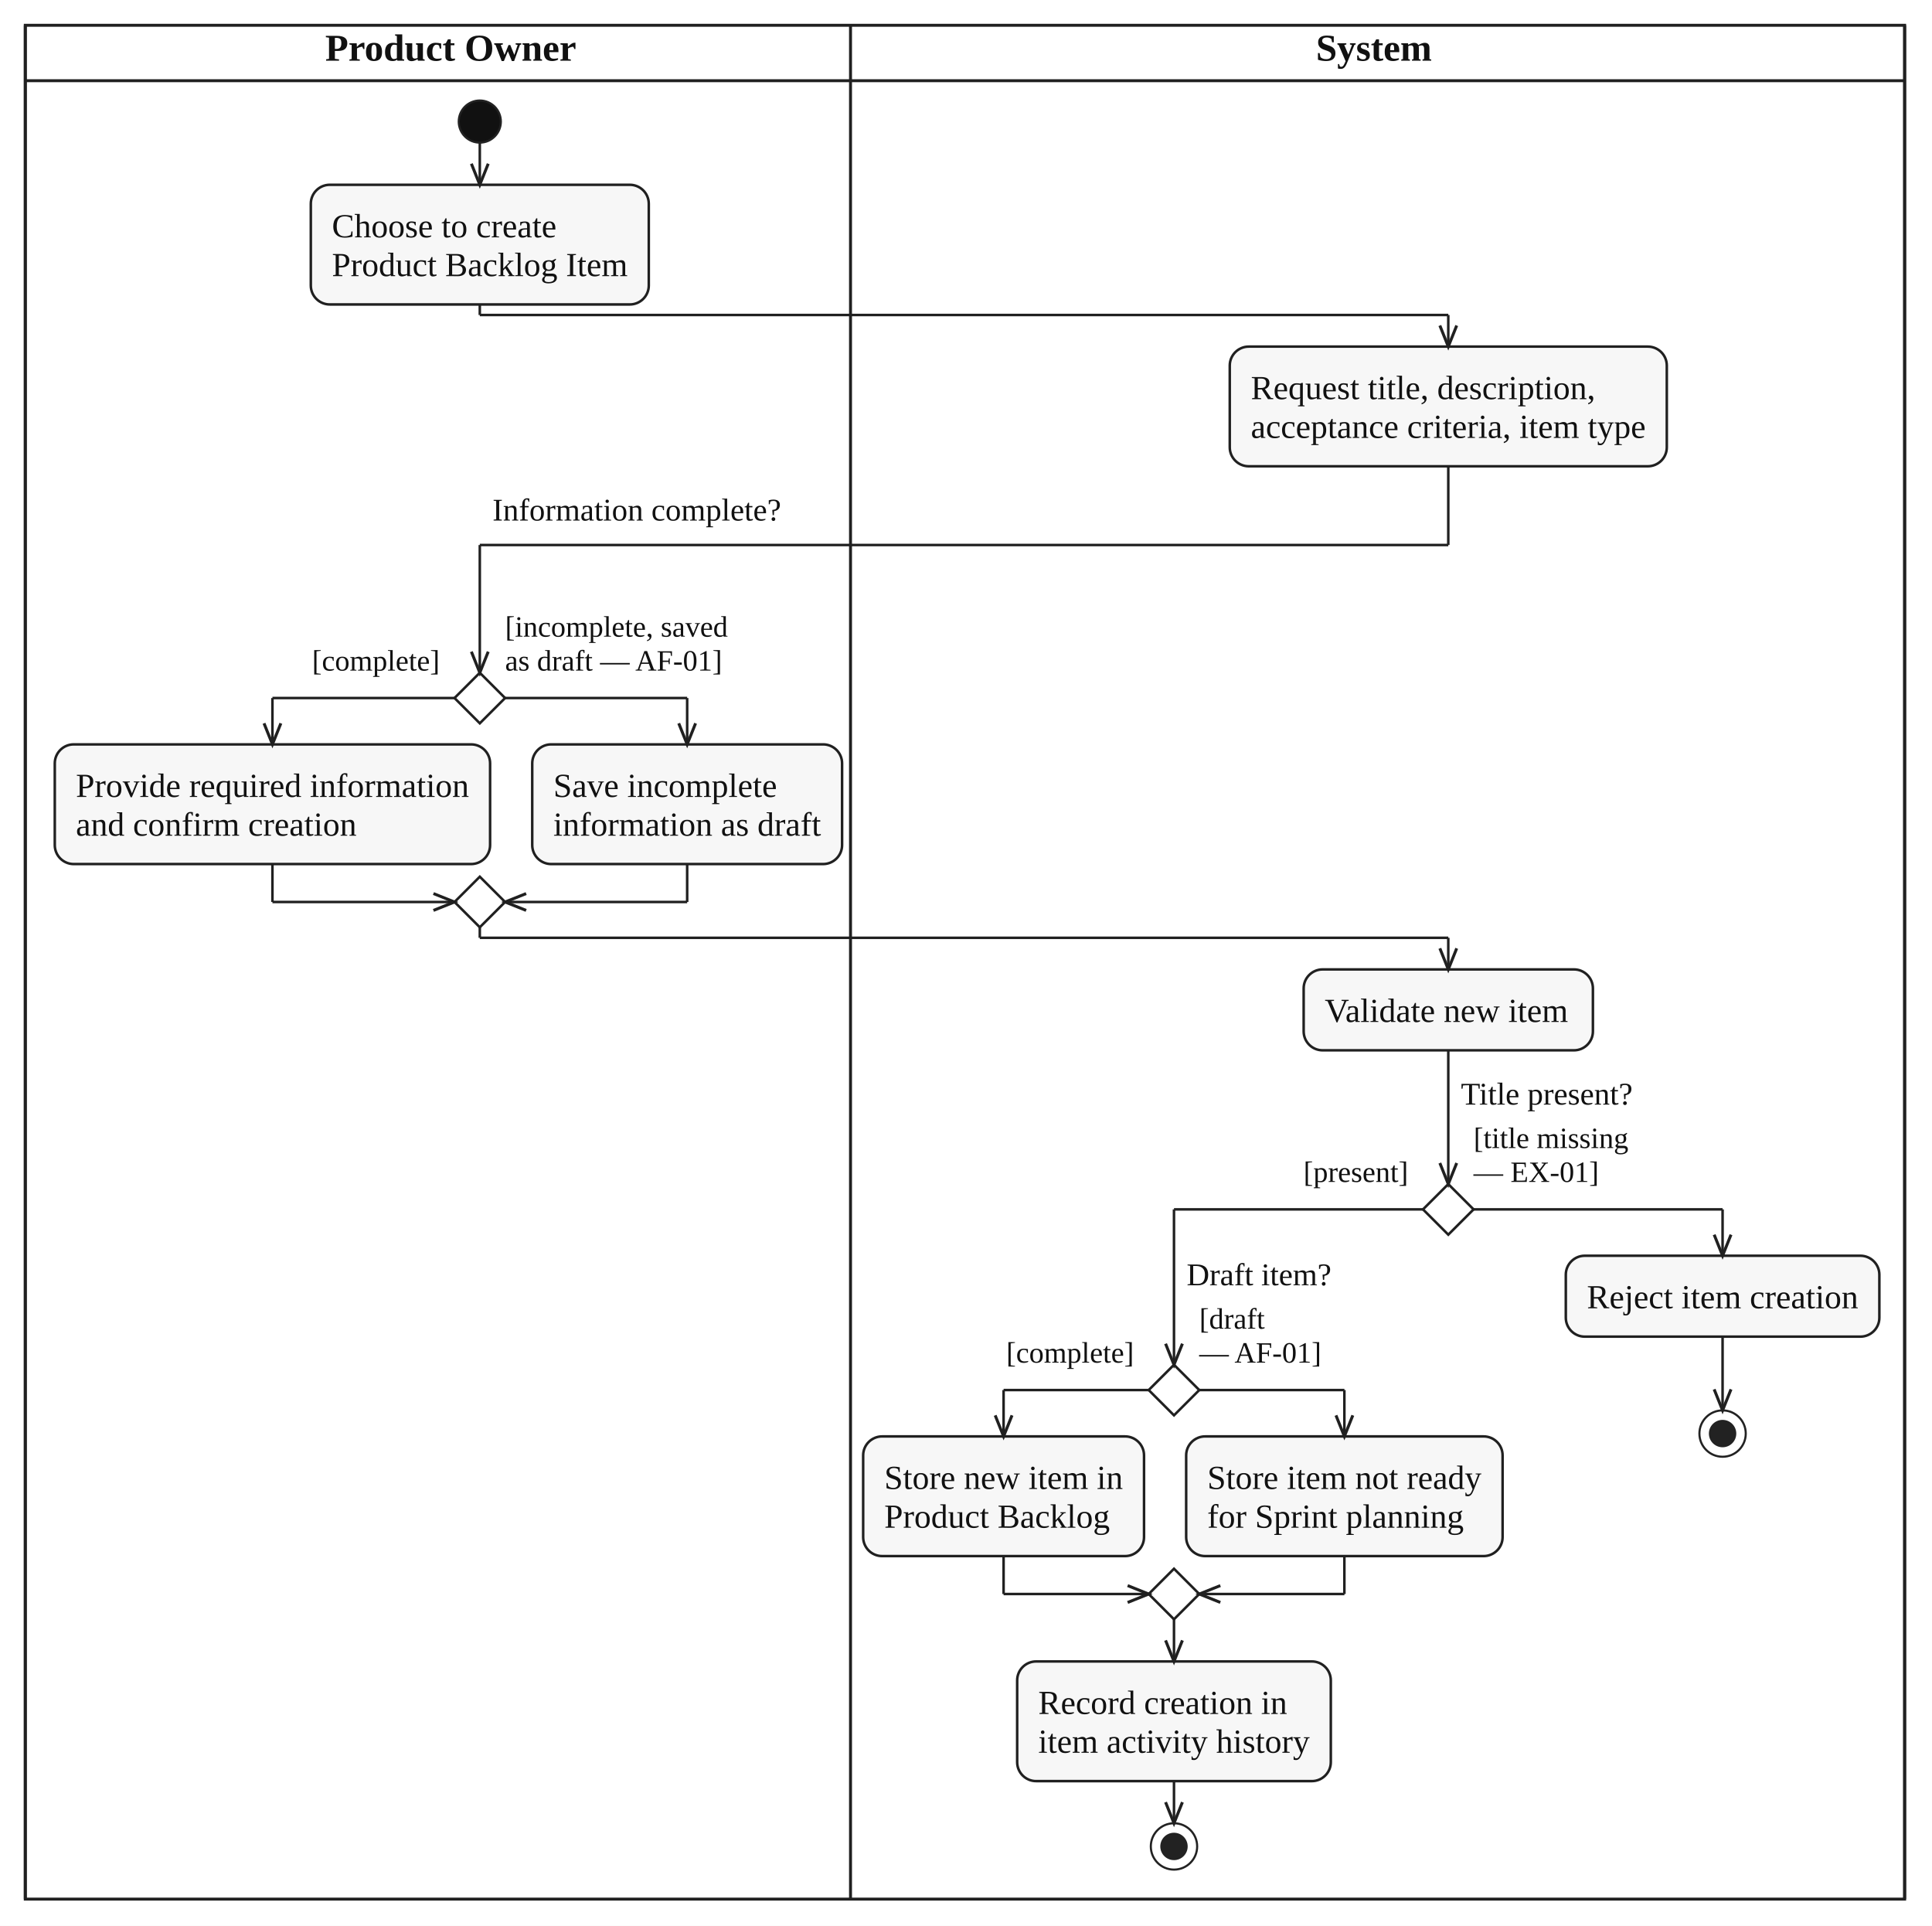
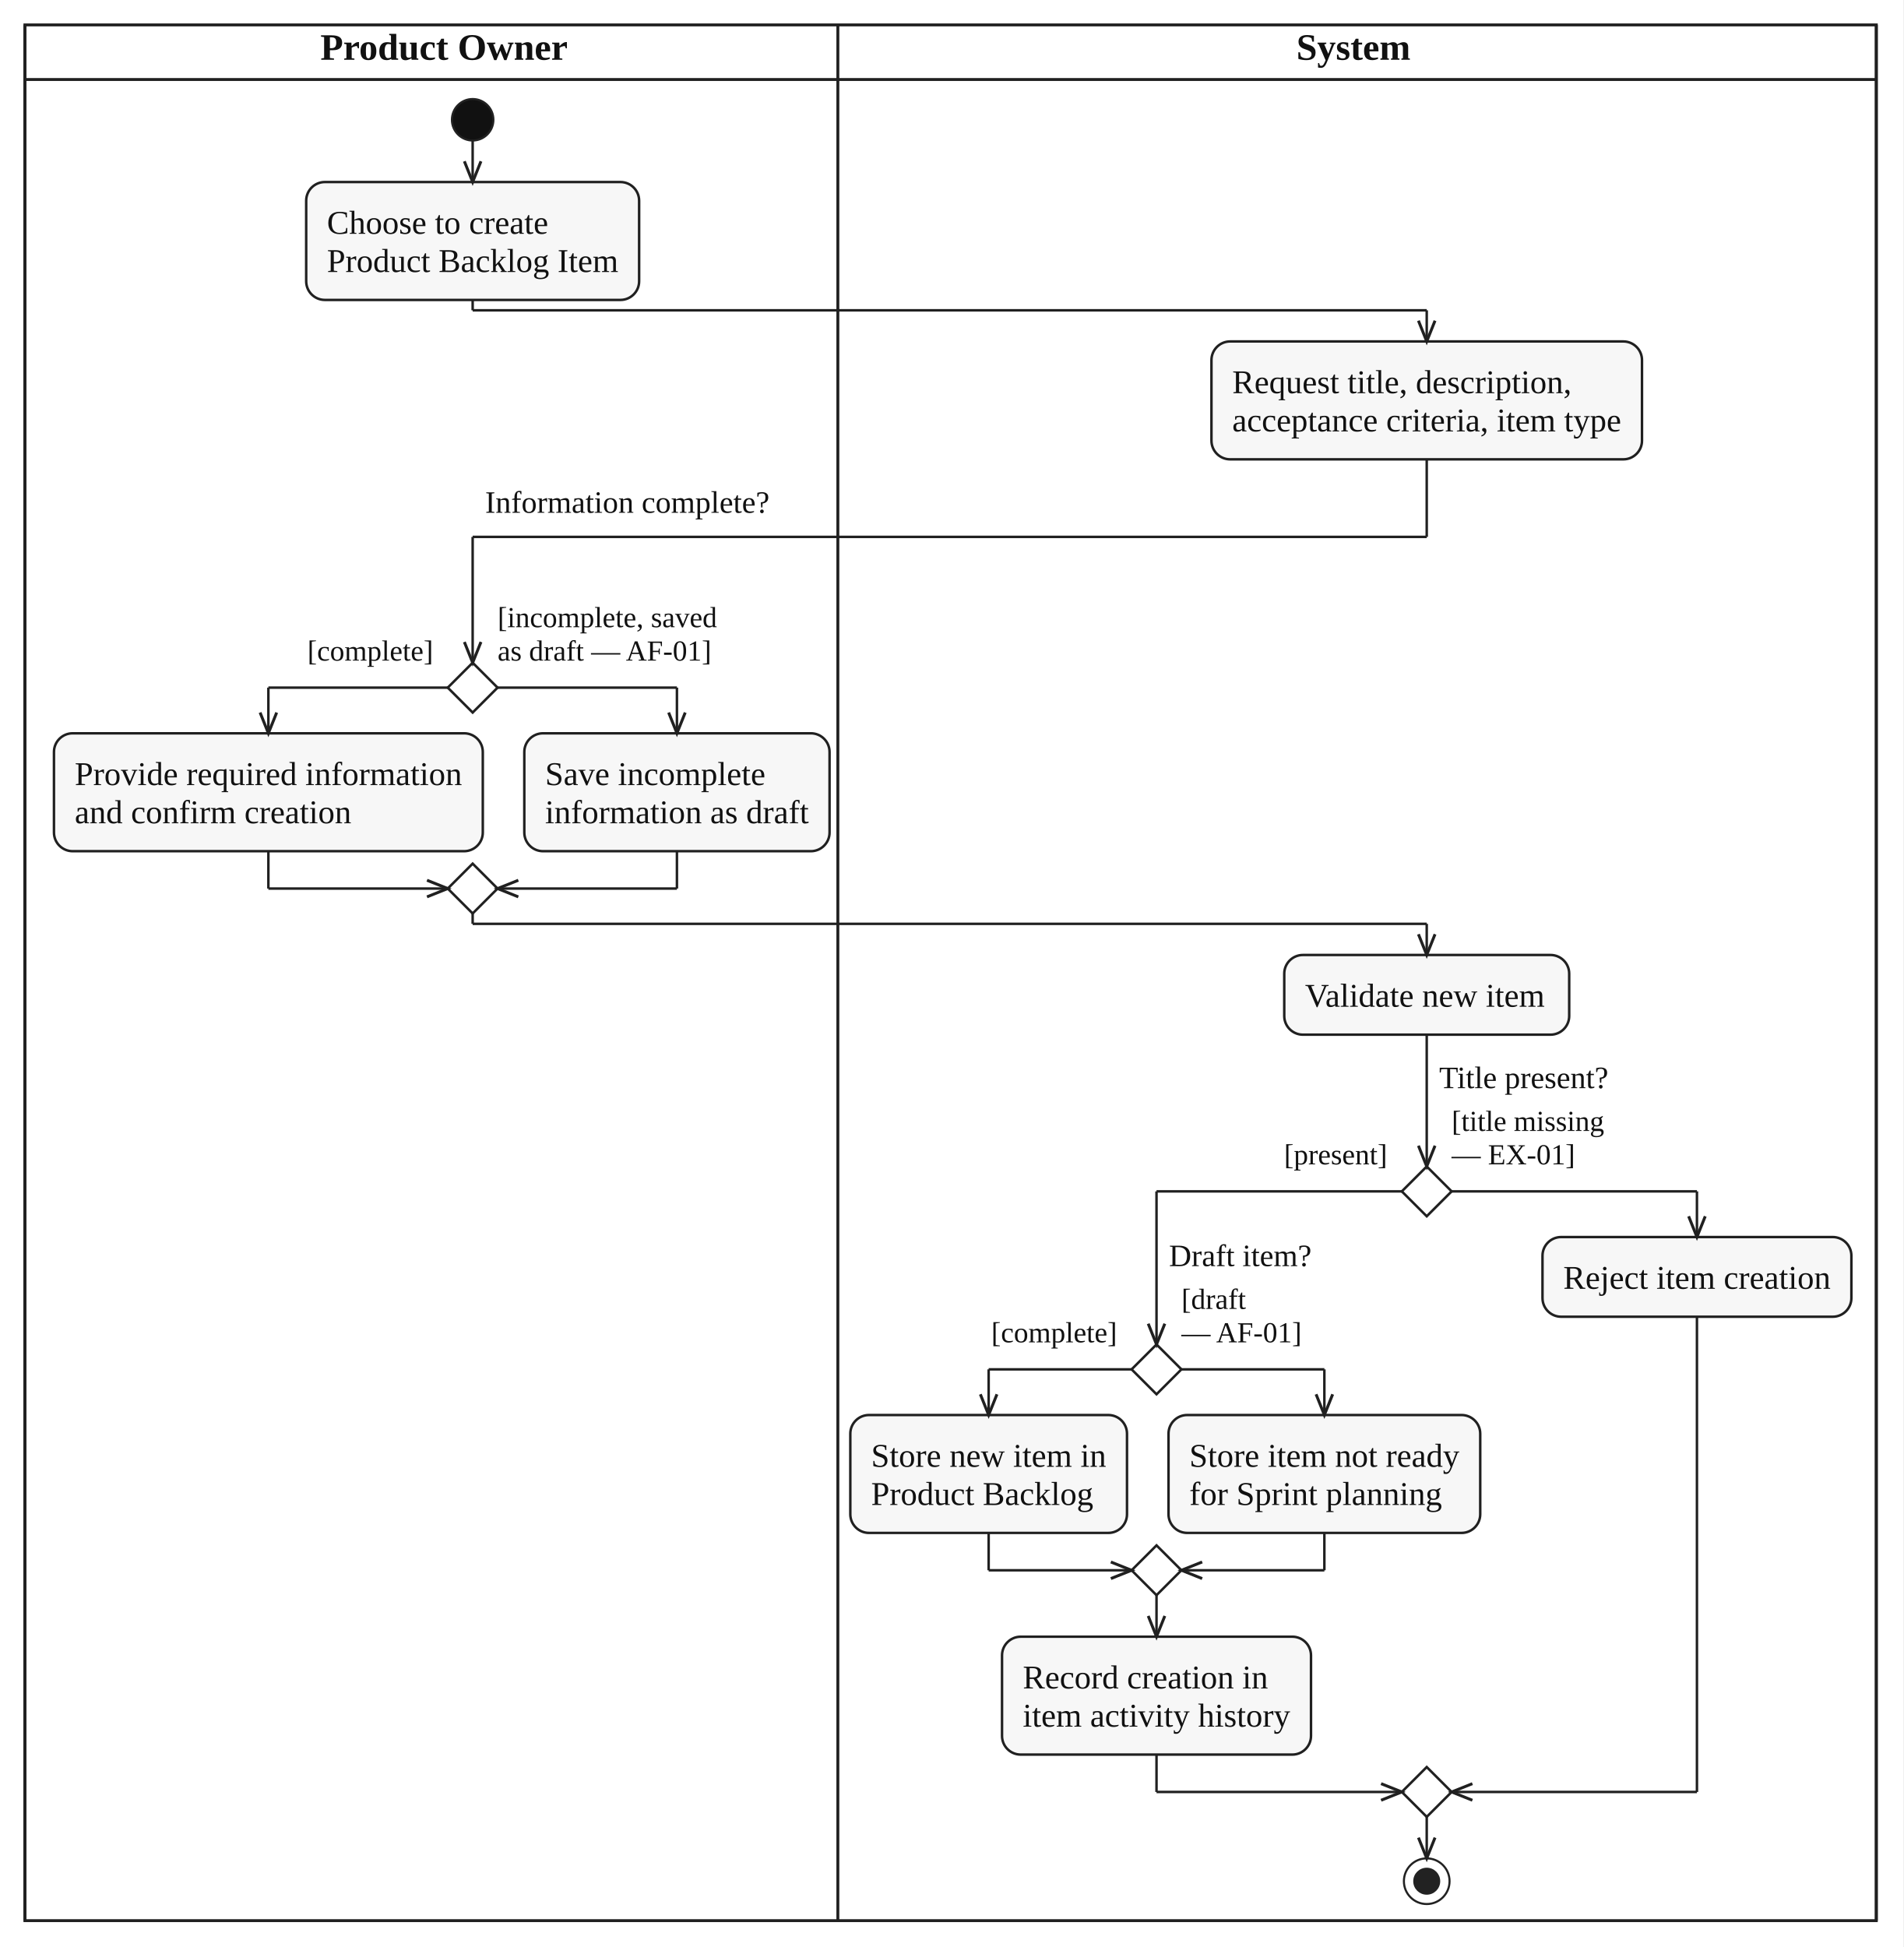
- <svg xmlns="http://www.w3.org/2000/svg" contentStyleType="text/css" height="914px" preserveAspectRatio="none" style="width:917px;height:914px;background:#FFFFFF;" version="1.1" viewBox="-5 0.394 917 914" width="917px" zoomAndPan="magnify" data-pres-formatted="1">
-   <rect id="pres-background" x="-5" y="0.394" width="917" height="914" fill="#FFFFFF" stroke="none" />
+ <svg xmlns="http://www.w3.org/2000/svg" contentStyleType="text/css" height="938px" preserveAspectRatio="none" style="width:917px;height:938px;background:#FFFFFF;" version="1.1" viewBox="-5 0.394 917 938" width="917px" zoomAndPan="magnify" data-pres-formatted="1">
+   <rect id="pres-background" x="-5" y="0.394" width="917" height="938" fill="#FFFFFF" stroke="none" />
  <defs />
  <g>
    <rect fill="#FFFFFF" height="30.698" style="stroke:#FFFFFF;stroke-width:1.0;" width="877.266" x="15" y="12.394" />
    <ellipse cx="222.731" cy="58.092" fill="#111111" rx="10" ry="10" style="stroke:#222222;stroke-width:1.0;" />
    <rect fill="#F7F7F7" height="56.797" rx="9" ry="9" style="stroke:#202020;stroke-width:1.2;" width="160.414" x="142.523" y="88.092" />
    <text fill="#111111" font-family="Times New Roman" font-size="16" lengthAdjust="spacing" textLength="106.625" x="152.523" y="113.029">Choose to create</text>
    <text fill="#111111" font-family="Times New Roman" font-size="16" lengthAdjust="spacing" textLength="140.414" x="152.523" y="131.428">Product Backlog Item</text>
    <polygon fill="#FFFFFF" points="222.731,319.673,234.731,331.673,222.731,343.673,210.731,331.673,222.731,319.673" style="stroke:#202020;stroke-width:1.2;" />
    <text fill="#111111" font-family="Times New Roman" font-size="15" lengthAdjust="spacing" textLength="137.029" x="228.731" y="247.434">Information complete?</text>
    <text fill="#111111" font-family="Times New Roman" font-size="15" lengthAdjust="spacing" textLength="3.75" x="228.731" y="264.683"> </text>
    <text fill="#111111" font-family="Times New Roman" font-size="15" lengthAdjust="spacing" textLength="3.75" x="228.731" y="281.931"> </text>
    <text fill="#111111" font-family="Times New Roman" font-size="15" lengthAdjust="spacing" textLength="3.75" x="228.731" y="299.18"> </text>
    <text fill="#111111" font-family="Times New Roman" font-size="15" lengthAdjust="spacing" textLength="3.75" x="228.731" y="316.428"> </text>
    <text fill="#111111" font-family="Times New Roman" font-size="14" lengthAdjust="spacing" textLength="67.635" x="143.096" y="318.644">[complete]  </text>
    <text fill="#111111" font-family="Times New Roman" font-size="6" lengthAdjust="spacing" textLength="1.5" x="143.096" y="327.274"> </text>
    <text fill="#111111" font-family="Times New Roman" font-size="14" lengthAdjust="spacing" textLength="112.738" x="234.731" y="302.546">  [incomplete, saved</text>
    <text fill="#111111" font-family="Times New Roman" font-size="14" lengthAdjust="spacing" textLength="110.811" x="234.731" y="318.644">  as draft — AF-01]</text>
    <text fill="#111111" font-family="Times New Roman" font-size="6" lengthAdjust="spacing" textLength="1.5" x="234.731" y="327.274"> </text>
    <rect fill="#F7F7F7" height="56.797" rx="9" ry="9" style="stroke:#202020;stroke-width:1.2;" width="206.617" x="21" y="353.673" />
    <text fill="#111111" font-family="Times New Roman" font-size="16" lengthAdjust="spacing" textLength="186.617" x="31" y="378.61">Provide required information</text>
    <text fill="#111111" font-family="Times New Roman" font-size="16" lengthAdjust="spacing" textLength="133.273" x="31" y="397.009">and confirm creation</text>
    <rect fill="#F7F7F7" height="56.797" rx="9" ry="9" style="stroke:#202020;stroke-width:1.2;" width="147.07" x="247.617" y="353.673" />
    <text fill="#111111" font-family="Times New Roman" font-size="16" lengthAdjust="spacing" textLength="106.188" x="257.617" y="378.61">Save incomplete</text>
    <text fill="#111111" font-family="Times New Roman" font-size="16" lengthAdjust="spacing" textLength="127.07" x="257.617" y="397.009">information as draft</text>
    <polygon fill="#FFFFFF" points="222.731,416.47,234.731,428.47,222.731,440.47,210.731,428.47,222.731,416.47" style="stroke:#202020;stroke-width:1.2;" />
-     <line style="stroke:#202020;stroke-width:1.4;" x1="7" x2="7" y1="12.394" y2="901.698" />
+     <line style="stroke:#202020;stroke-width:1.4;" x1="7" x2="7" y1="12.394" y2="925.698" />
    <rect fill="#F7F7F7" height="56.797" rx="9" ry="9" style="stroke:#202020;stroke-width:1.2;" width="207.438" x="578.691" y="164.889" />
    <text fill="#111111" font-family="Times New Roman" font-size="16" lengthAdjust="spacing" textLength="163.523" x="588.691" y="189.826">Request title, description,</text>
    <text fill="#111111" font-family="Times New Roman" font-size="16" lengthAdjust="spacing" textLength="187.438" x="588.691" y="208.225">acceptance criteria, item type</text>
    <rect fill="#F7F7F7" height="38.398" rx="9" ry="9" style="stroke:#202020;stroke-width:1.2;" width="137.289" x="613.766" y="460.47" />
    <text fill="#111111" font-family="Times New Roman" font-size="16" lengthAdjust="spacing" textLength="117.289" x="623.766" y="485.407">Validate new item</text>
    <polygon fill="#FFFFFF" points="682.41,562.358,694.41,574.358,682.41,586.358,670.41,574.358,682.41,562.358" style="stroke:#202020;stroke-width:1.2;" />
    <text fill="#111111" font-family="Times New Roman" font-size="15" lengthAdjust="spacing" textLength="82.046" x="688.41" y="524.617">Title present?</text>
    <text fill="#111111" font-family="Times New Roman" font-size="15" lengthAdjust="spacing" textLength="3.75" x="688.41" y="541.865"> </text>
    <text fill="#111111" font-family="Times New Roman" font-size="15" lengthAdjust="spacing" textLength="3.75" x="688.41" y="559.114"> </text>
    <text fill="#111111" font-family="Times New Roman" font-size="14" lengthAdjust="spacing" textLength="56.752" x="613.658" y="561.33">[present]  </text>
    <text fill="#111111" font-family="Times New Roman" font-size="6" lengthAdjust="spacing" textLength="1.5" x="613.658" y="569.96"> </text>
    <text fill="#111111" font-family="Times New Roman" font-size="14" lengthAdjust="spacing" textLength="80.5" x="694.41" y="545.231">  [title missing</text>
    <text fill="#111111" font-family="Times New Roman" font-size="14" lengthAdjust="spacing" textLength="66.486" x="694.41" y="561.33">  — EX-01]</text>
    <text fill="#111111" font-family="Times New Roman" font-size="6" lengthAdjust="spacing" textLength="1.5" x="694.41" y="569.96"> </text>
    <polygon fill="#FFFFFF" points="552.219,648.104,564.219,660.104,552.219,672.104,540.219,660.104,552.219,648.104" style="stroke:#202020;stroke-width:1.2;" />
    <text fill="#111111" font-family="Times New Roman" font-size="15" lengthAdjust="spacing" textLength="68.716" x="558.219" y="610.362">Draft item?</text>
    <text fill="#111111" font-family="Times New Roman" font-size="15" lengthAdjust="spacing" textLength="3.75" x="558.219" y="627.611"> </text>
    <text fill="#111111" font-family="Times New Roman" font-size="15" lengthAdjust="spacing" textLength="3.75" x="558.219" y="644.859"> </text>
    <text fill="#111111" font-family="Times New Roman" font-size="14" lengthAdjust="spacing" textLength="67.635" x="472.584" y="647.076">[complete]  </text>
    <text fill="#111111" font-family="Times New Roman" font-size="6" lengthAdjust="spacing" textLength="1.5" x="472.584" y="655.706"> </text>
    <text fill="#111111" font-family="Times New Roman" font-size="14" lengthAdjust="spacing" textLength="38.09" x="564.219" y="630.977">  [draft</text>
    <text fill="#111111" font-family="Times New Roman" font-size="14" lengthAdjust="spacing" textLength="65.721" x="564.219" y="647.076">  — AF-01]</text>
    <text fill="#111111" font-family="Times New Roman" font-size="6" lengthAdjust="spacing" textLength="1.5" x="564.219" y="655.706"> </text>
    <rect fill="#F7F7F7" height="56.797" rx="9" ry="9" style="stroke:#202020;stroke-width:1.2;" width="133.312" x="404.688" y="682.104" />
    <text fill="#111111" font-family="Times New Roman" font-size="16" lengthAdjust="spacing" textLength="113.312" x="414.688" y="707.042">Store new item in</text>
    <text fill="#111111" font-family="Times New Roman" font-size="16" lengthAdjust="spacing" textLength="107.094" x="414.688" y="725.44">Product Backlog</text>
    <rect fill="#F7F7F7" height="56.797" rx="9" ry="9" style="stroke:#202020;stroke-width:1.2;" width="150.188" x="558" y="682.104" />
    <text fill="#111111" font-family="Times New Roman" font-size="16" lengthAdjust="spacing" textLength="130.188" x="568" y="707.042">Store item not ready</text>
    <text fill="#111111" font-family="Times New Roman" font-size="16" lengthAdjust="spacing" textLength="121.766" x="568" y="725.44">for Sprint planning</text>
    <polygon fill="#FFFFFF" points="552.219,744.901,564.219,756.901,552.219,768.901,540.219,756.901,552.219,744.901" style="stroke:#202020;stroke-width:1.2;" />
    <rect fill="#F7F7F7" height="56.797" rx="9" ry="9" style="stroke:#202020;stroke-width:1.2;" width="148.867" x="477.785" y="788.901" />
    <text fill="#111111" font-family="Times New Roman" font-size="16" lengthAdjust="spacing" textLength="118.172" x="487.785" y="813.838">Record creation in</text>
    <text fill="#111111" font-family="Times New Roman" font-size="16" lengthAdjust="spacing" textLength="128.867" x="487.785" y="832.237">item activity history</text>
-     <ellipse cx="552.219" cy="876.698" fill="none" rx="11" ry="11" style="stroke:#222222;stroke-width:1.0;" />
-     <ellipse cx="552.219" cy="876.698" fill="#222222" rx="6" ry="6" style="stroke:#222222;stroke-width:1.0;" />
    <rect fill="#F7F7F7" height="38.398" rx="9" ry="9" style="stroke:#202020;stroke-width:1.2;" width="148.828" x="738.188" y="596.358" />
    <text fill="#111111" font-family="Times New Roman" font-size="16" lengthAdjust="spacing" textLength="128.828" x="748.188" y="621.296">Reject item creation</text>
-     <ellipse cx="812.602" cy="680.757" fill="none" rx="11" ry="11" style="stroke:#222222;stroke-width:1.0;" />
-     <ellipse cx="812.602" cy="680.757" fill="#222222" rx="6" ry="6" style="stroke:#222222;stroke-width:1.0;" />
-     <line style="stroke:#202020;stroke-width:1.4;" x1="398.688" x2="398.688" y1="12.394" y2="901.698" />
-     <line style="stroke:#202020;stroke-width:1.4;" x1="899.016" x2="899.016" y1="12.394" y2="901.698" />
+     <polygon fill="#FFFFFF" points="682.41,851.698,694.41,863.698,682.41,875.698,670.41,863.698,682.41,851.698" style="stroke:#202020;stroke-width:1.2;" />
+     <ellipse cx="682.41" cy="906.698" fill="none" rx="11" ry="11" style="stroke:#222222;stroke-width:1.0;" />
+     <ellipse cx="682.41" cy="906.698" fill="#222222" rx="6" ry="6" style="stroke:#222222;stroke-width:1.0;" />
+     <line style="stroke:#202020;stroke-width:1.4;" x1="398.688" x2="398.688" y1="12.394" y2="925.698" />
+     <line style="stroke:#202020;stroke-width:1.4;" x1="899.016" x2="899.016" y1="12.394" y2="925.698" />
    <line style="stroke:#202020;stroke-width:1.2;" x1="222.731" x2="222.731" y1="68.092" y2="88.092" />
    <polyline points="218.731,78.092 222.731,88.092 226.731,78.092" fill="none" stroke="#202020" stroke-width="1.4" stroke-linejoin="miter" stroke-linecap="butt" class="open-arrowhead" />
    <line style="stroke:#202020;stroke-width:1.2;" x1="210.731" x2="124.309" y1="331.673" y2="331.673" />
    <line style="stroke:#202020;stroke-width:1.2;" x1="124.309" x2="124.309" y1="331.673" y2="353.673" />
    <polyline points="120.309,343.673 124.309,353.673 128.309,343.673" fill="none" stroke="#202020" stroke-width="1.4" stroke-linejoin="miter" stroke-linecap="butt" class="open-arrowhead" />
    <line style="stroke:#202020;stroke-width:1.2;" x1="234.731" x2="321.152" y1="331.673" y2="331.673" />
    <line style="stroke:#202020;stroke-width:1.2;" x1="321.152" x2="321.152" y1="331.673" y2="353.673" />
    <polyline points="317.152,343.673 321.152,353.673 325.152,343.673" fill="none" stroke="#202020" stroke-width="1.4" stroke-linejoin="miter" stroke-linecap="butt" class="open-arrowhead" />
    <line style="stroke:#202020;stroke-width:1.2;" x1="124.309" x2="124.309" y1="410.47" y2="428.47" />
    <line style="stroke:#202020;stroke-width:1.2;" x1="124.309" x2="210.731" y1="428.47" y2="428.47" />
    <polyline points="200.731,424.47 210.731,428.47 200.731,432.47" fill="none" stroke="#202020" stroke-width="1.4" stroke-linejoin="miter" stroke-linecap="butt" class="open-arrowhead" />
    <line style="stroke:#202020;stroke-width:1.2;" x1="321.152" x2="321.152" y1="410.47" y2="428.47" />
    <line style="stroke:#202020;stroke-width:1.2;" x1="321.152" x2="234.731" y1="428.47" y2="428.47" />
    <polyline points="244.731,424.47 234.731,428.47 244.731,432.47" fill="none" stroke="#202020" stroke-width="1.4" stroke-linejoin="miter" stroke-linecap="butt" class="open-arrowhead" />
    <line style="stroke:#202020;stroke-width:1.2;" x1="540.219" x2="471.344" y1="660.104" y2="660.104" />
    <line style="stroke:#202020;stroke-width:1.2;" x1="471.344" x2="471.344" y1="660.104" y2="682.104" />
    <polyline points="467.344,672.104 471.344,682.104 475.344,672.104" fill="none" stroke="#202020" stroke-width="1.4" stroke-linejoin="miter" stroke-linecap="butt" class="open-arrowhead" />
    <line style="stroke:#202020;stroke-width:1.2;" x1="564.219" x2="633.094" y1="660.104" y2="660.104" />
    <line style="stroke:#202020;stroke-width:1.2;" x1="633.094" x2="633.094" y1="660.104" y2="682.104" />
    <polyline points="629.094,672.104 633.094,682.104 637.094,672.104" fill="none" stroke="#202020" stroke-width="1.4" stroke-linejoin="miter" stroke-linecap="butt" class="open-arrowhead" />
    <line style="stroke:#202020;stroke-width:1.2;" x1="471.344" x2="471.344" y1="738.901" y2="756.901" />
    <line style="stroke:#202020;stroke-width:1.2;" x1="471.344" x2="540.219" y1="756.901" y2="756.901" />
    <polyline points="530.219,752.901 540.219,756.901 530.219,760.901" fill="none" stroke="#202020" stroke-width="1.4" stroke-linejoin="miter" stroke-linecap="butt" class="open-arrowhead" />
    <line style="stroke:#202020;stroke-width:1.2;" x1="633.094" x2="633.094" y1="738.901" y2="756.901" />
    <line style="stroke:#202020;stroke-width:1.2;" x1="633.094" x2="564.219" y1="756.901" y2="756.901" />
    <polyline points="574.219,752.901 564.219,756.901 574.219,760.901" fill="none" stroke="#202020" stroke-width="1.4" stroke-linejoin="miter" stroke-linecap="butt" class="open-arrowhead" />
    <line style="stroke:#202020;stroke-width:1.2;" x1="552.219" x2="552.219" y1="768.901" y2="788.901" />
    <polyline points="548.219,778.901 552.219,788.901 556.219,778.901" fill="none" stroke="#202020" stroke-width="1.4" stroke-linejoin="miter" stroke-linecap="butt" class="open-arrowhead" />
-     <line style="stroke:#202020;stroke-width:1.2;" x1="552.219" x2="552.219" y1="845.698" y2="865.698" />
-     <polyline points="548.219,855.698 552.219,865.698 556.219,855.698" fill="none" stroke="#202020" stroke-width="1.4" stroke-linejoin="miter" stroke-linecap="butt" class="open-arrowhead" />
-     <line style="stroke:#202020;stroke-width:1.2;" x1="812.602" x2="812.602" y1="634.757" y2="669.757" />
-     <polyline points="808.602,659.757 812.602,669.757 816.602,659.757" fill="none" stroke="#202020" stroke-width="1.4" stroke-linejoin="miter" stroke-linecap="butt" class="open-arrowhead" />
    <line style="stroke:#202020;stroke-width:1.2;" x1="670.41" x2="552.219" y1="574.358" y2="574.358" />
    <line style="stroke:#202020;stroke-width:1.2;" x1="552.219" x2="552.219" y1="574.358" y2="648.104" />
    <polyline points="548.219,638.104 552.219,648.104 556.219,638.104" fill="none" stroke="#202020" stroke-width="1.4" stroke-linejoin="miter" stroke-linecap="butt" class="open-arrowhead" />
    <line style="stroke:#202020;stroke-width:1.2;" x1="694.41" x2="812.602" y1="574.358" y2="574.358" />
    <line style="stroke:#202020;stroke-width:1.2;" x1="812.602" x2="812.602" y1="574.358" y2="596.358" />
    <polyline points="808.602,586.358 812.602,596.358 816.602,586.358" fill="none" stroke="#202020" stroke-width="1.4" stroke-linejoin="miter" stroke-linecap="butt" class="open-arrowhead" />
+     <line style="stroke:#202020;stroke-width:1.2;" x1="552.219" x2="552.219" y1="845.698" y2="863.698" />
+     <line style="stroke:#202020;stroke-width:1.2;" x1="552.219" x2="670.41" y1="863.698" y2="863.698" />
+     <polyline points="660.41,859.698 670.41,863.698 660.41,867.698" fill="none" stroke="#202020" stroke-width="1.4" stroke-linejoin="miter" stroke-linecap="butt" class="open-arrowhead" />
+     <line style="stroke:#202020;stroke-width:1.2;" x1="812.602" x2="812.602" y1="634.757" y2="863.698" />
+     <line style="stroke:#202020;stroke-width:1.2;" x1="812.602" x2="694.41" y1="863.698" y2="863.698" />
+     <polyline points="704.41,859.698 694.41,863.698 704.41,867.698" fill="none" stroke="#202020" stroke-width="1.4" stroke-linejoin="miter" stroke-linecap="butt" class="open-arrowhead" />
    <line style="stroke:#202020;stroke-width:1.2;" x1="682.41" x2="682.41" y1="498.868" y2="562.358" />
    <polyline points="678.41,552.358 682.41,562.358 686.41,552.358" fill="none" stroke="#202020" stroke-width="1.4" stroke-linejoin="miter" stroke-linecap="butt" class="open-arrowhead" />
+     <line style="stroke:#202020;stroke-width:1.2;" x1="682.41" x2="682.41" y1="875.698" y2="895.698" />
+     <polyline points="678.41,885.698 682.41,895.698 686.41,885.698" fill="none" stroke="#202020" stroke-width="1.4" stroke-linejoin="miter" stroke-linecap="butt" class="open-arrowhead" />
    <line style="stroke:#202020;stroke-width:1.2;" x1="222.731" x2="222.731" y1="144.889" y2="149.889" />
    <line style="stroke:#202020;stroke-width:1.2;" x1="222.731" x2="682.41" y1="149.889" y2="149.889" />
    <line style="stroke:#202020;stroke-width:1.2;" x1="682.41" x2="682.41" y1="149.889" y2="164.889" />
    <polyline points="678.41,154.889 682.41,164.889 686.41,154.889" fill="none" stroke="#202020" stroke-width="1.4" stroke-linejoin="miter" stroke-linecap="butt" class="open-arrowhead" />
    <line style="stroke:#202020;stroke-width:1.2;" x1="682.41" x2="682.41" y1="221.685" y2="259.051" />
    <line style="stroke:#202020;stroke-width:1.2;" x1="682.41" x2="222.731" y1="259.051" y2="259.051" />
    <line style="stroke:#202020;stroke-width:1.2;" x1="222.731" x2="222.731" y1="259.051" y2="319.673" />
    <polyline points="218.731,309.673 222.731,319.673 226.731,309.673" fill="none" stroke="#202020" stroke-width="1.4" stroke-linejoin="miter" stroke-linecap="butt" class="open-arrowhead" />
    <line style="stroke:#202020;stroke-width:1.2;" x1="222.731" x2="222.731" y1="440.47" y2="445.47" />
    <line style="stroke:#202020;stroke-width:1.2;" x1="222.731" x2="682.41" y1="445.47" y2="445.47" />
    <line style="stroke:#202020;stroke-width:1.2;" x1="682.41" x2="682.41" y1="445.47" y2="460.47" />
    <polyline points="678.41,450.47 682.41,460.47 686.41,450.47" fill="none" stroke="#202020" stroke-width="1.4" stroke-linejoin="miter" stroke-linecap="butt" class="open-arrowhead" />
    <text fill="#111111" font-family="Times New Roman" font-size="18" font-weight="bold" lengthAdjust="spacing" textLength="119.478" x="149.355" y="29.198">Product Owner</text>
    <text fill="#111111" font-family="Times New Roman" font-size="7" font-weight="bold" lengthAdjust="spacing" textLength="1.75" x="144.855" y="39.627"> </text>
    <text fill="#111111" font-family="Times New Roman" font-size="18" font-weight="bold" lengthAdjust="spacing" textLength="54.993" x="619.605" y="29.198">System</text>
    <text fill="#111111" font-family="Times New Roman" font-size="7" font-weight="bold" lengthAdjust="spacing" textLength="1.75" x="615.105" y="39.627"> </text>
  </g>
  <g id="pres-frame" fill="none" stroke="#202020" stroke-width="1.4">
-     <rect x="7" y="12.394" width="892.016" height="889.304" />
+     <rect x="7" y="12.394" width="892.016" height="913.304" />
    <line x1="7" x2="899.016" y1="38.698" y2="38.698" />
  </g>
</svg>
